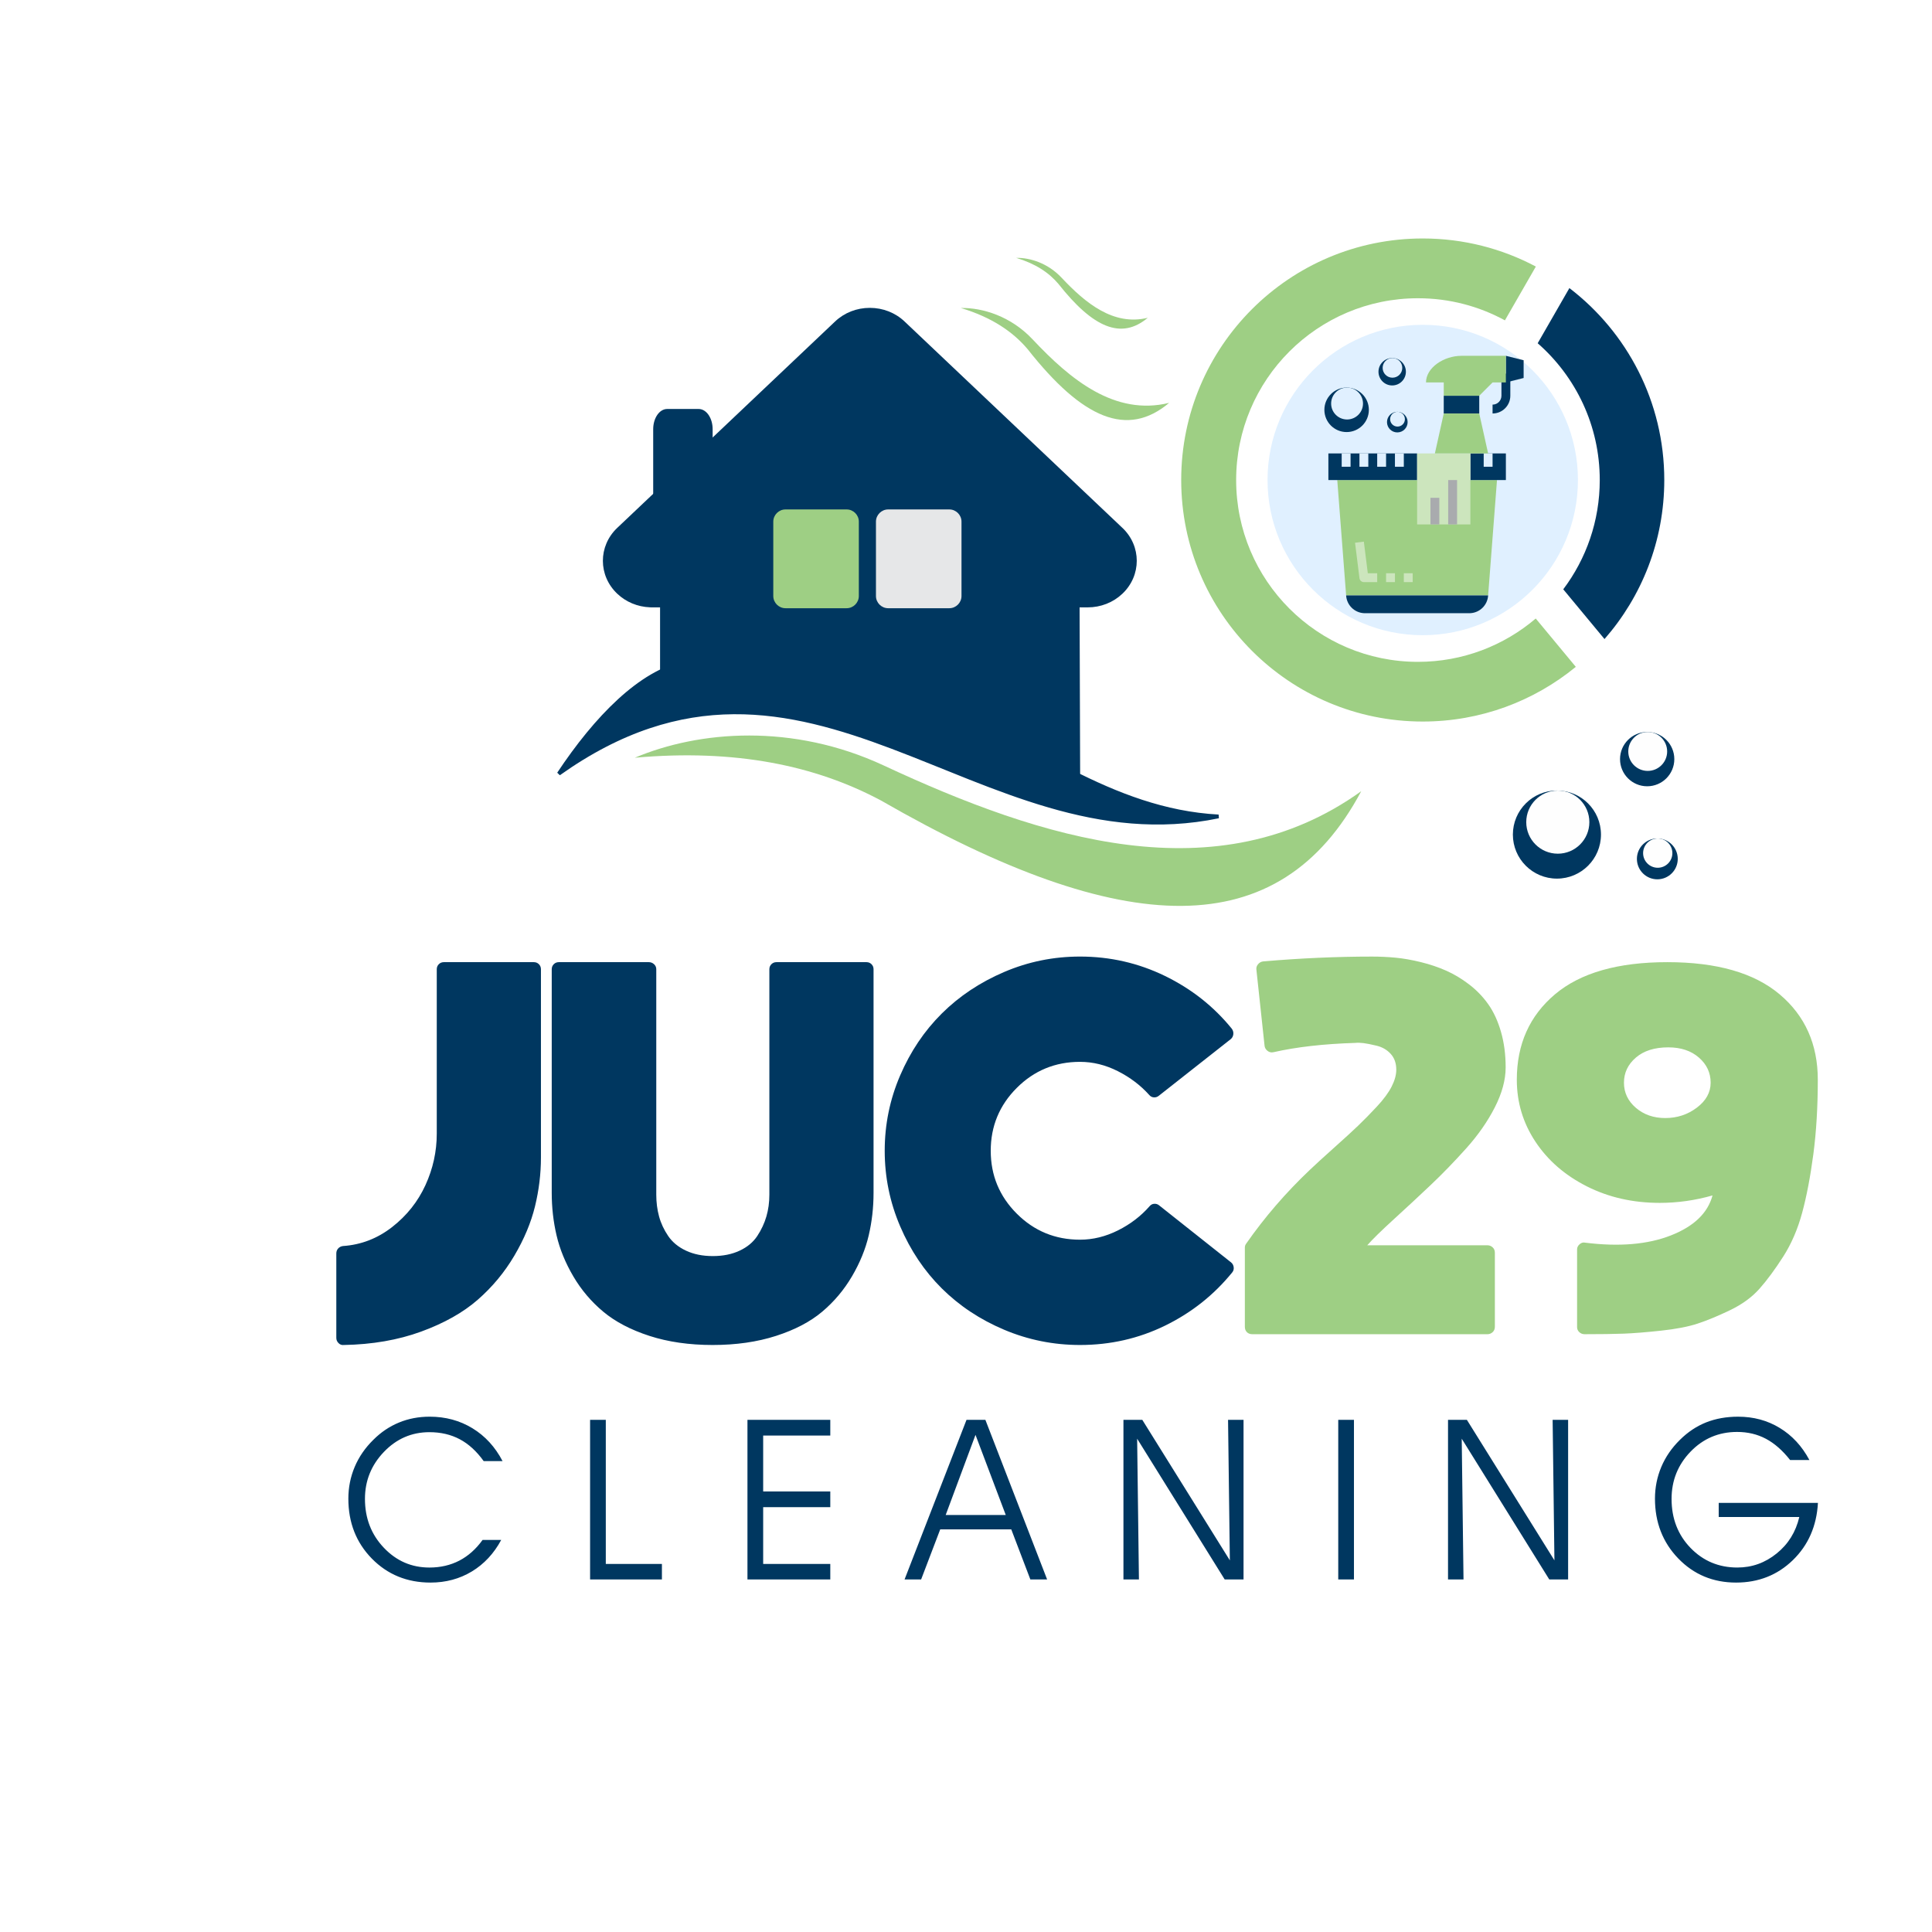
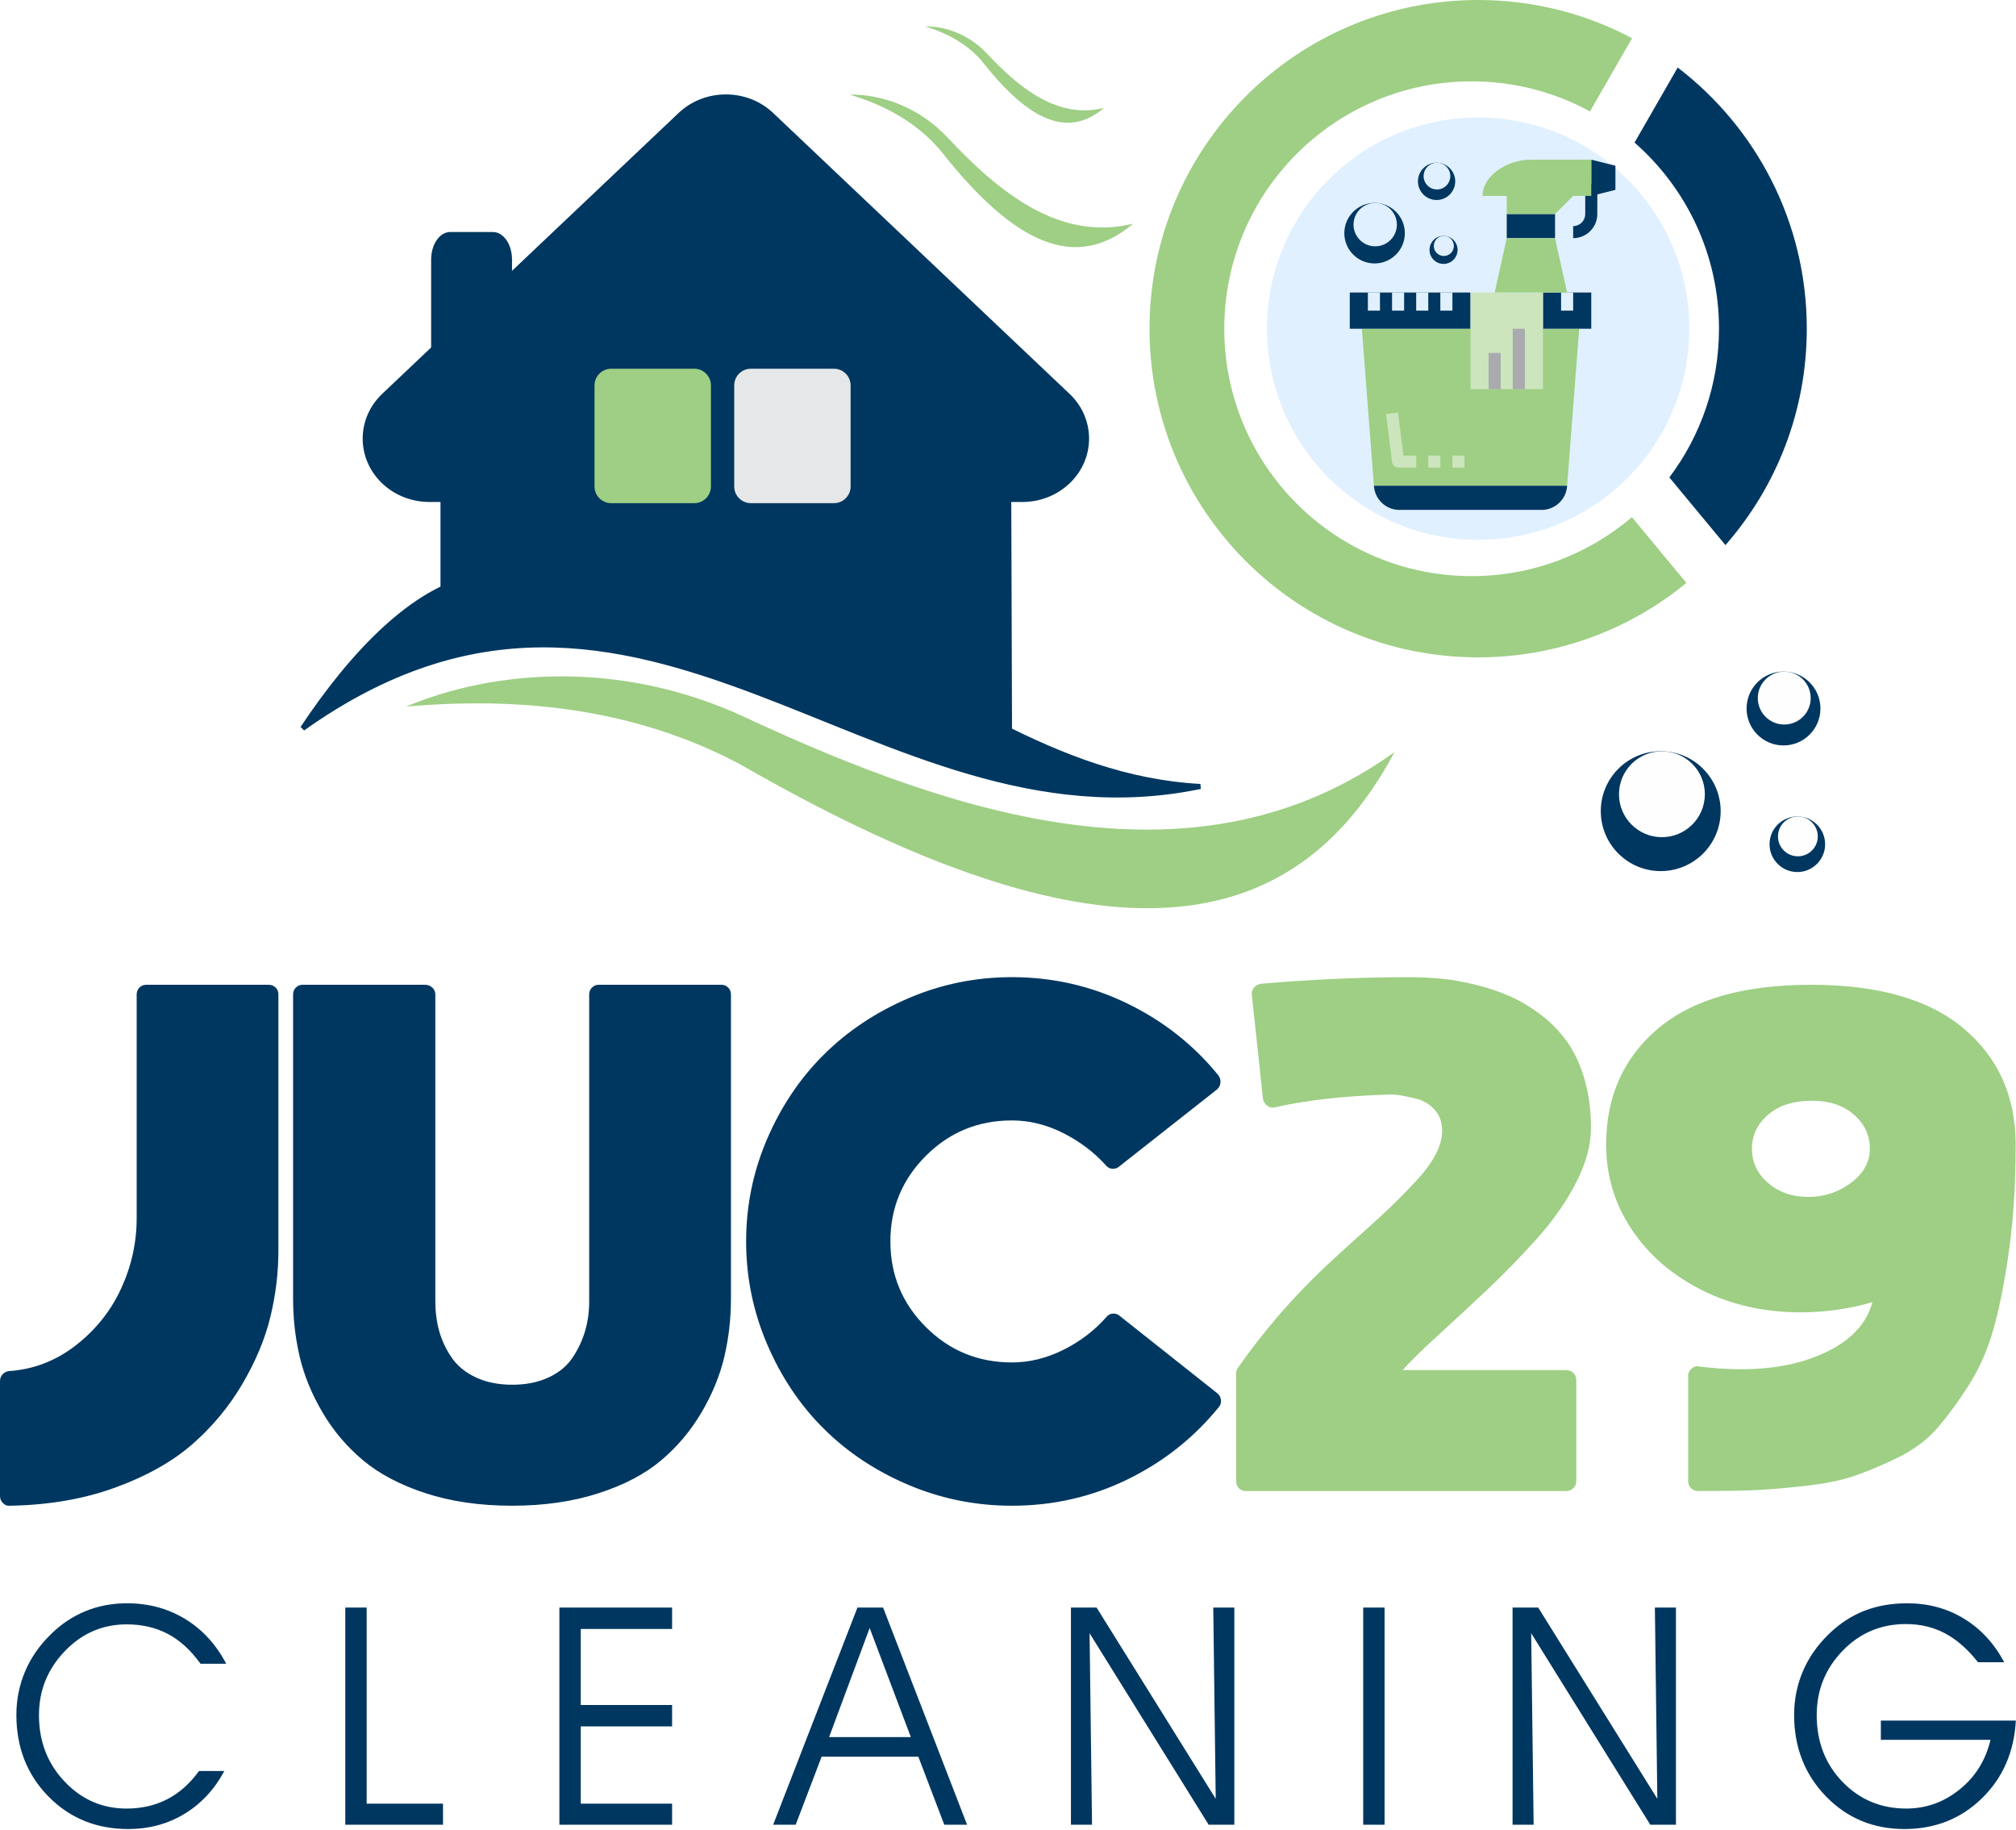
- <svg xmlns="http://www.w3.org/2000/svg" xml:space="preserve" width="3.6in" height="3.6in" version="1.1" style="shape-rendering:geometricPrecision; text-rendering:geometricPrecision; image-rendering:optimizeQuality; fill-rule:evenodd; clip-rule:evenodd" viewBox="0 0 3600 3600" id="svg102">
+ <svg xmlns="http://www.w3.org/2000/svg" xml:space="preserve" width="2761" height="2505" version="1.1" style="shape-rendering: geometricprecision; text-rendering: geometricprecision; fill-rule: evenodd; clip-rule: evenodd;">
+   <rect id="backgroundrect" width="100%" height="100%" x="0" y="0" fill="none" stroke="none" />
  <defs id="defs4">
    <style type="text/css" id="style2">
   
    .str0 {stroke:#003760;stroke-width:6.94;stroke-miterlimit:2.613}
    .fil3 {fill:#FEFEFE}
    .fil6 {fill:#E6E7E8}
    .fil2 {fill:#003760}
    .fil5 {fill:#9ECF84}
    .fil7 {fill:#E0F0FF}
    .fil10 {fill:#A9ABAE;fill-rule:nonzero}
    .fil4 {fill:#003760;fill-rule:nonzero}
    .fil0 {fill:#003760;fill-rule:nonzero}
    .fil8 {fill:#9ECF84;fill-rule:nonzero}
    .fil1 {fill:#9ECF84;fill-rule:nonzero}
    .fil9 {fill:#CCE5BD;fill-rule:nonzero}
    .fil11 {fill:#E0F0FF;fill-rule:nonzero}
   
  </style>
  </defs>
-   <g id="Layer_x0020_1">
-     <g id="_745196594176">
-       <path class="fil0" d="m 626.67,2493.03 v -157.37 c 0,-3.7 1.16,-6.82 3.47,-9.36 2.31,-2.54 5.31,-4.04 9.01,-4.5 33.74,-2.31 64.24,-14.1 91.51,-35.36 27.27,-21.26 47.95,-47.26 62.05,-77.99 14.09,-30.74 21.14,-62.74 21.14,-96.02 v -306.42 c 0,-3.7 1.27,-6.82 3.81,-9.36 2.54,-2.54 5.66,-3.81 9.36,-3.81 h 167.77 c 3.7,0 6.81,1.27 9.36,3.81 2.54,2.54 3.81,5.66 3.81,9.36 v 350.78 c 0,30.5 -3.7,60.89 -11.09,91.17 -7.39,30.27 -20.22,60.89 -38.48,91.85 -18.26,30.96 -41.02,58.35 -68.28,82.15 -27.27,23.8 -62.39,43.56 -105.37,59.28 -42.98,15.71 -91.05,24.03 -144.2,24.96 -3.7,0.46 -6.93,-0.69 -9.7,-3.47 -2.78,-2.77 -4.16,-6.01 -4.16,-9.7 z m 987.89,-700.19 c 3.7,0 6.81,1.27 9.36,3.81 2.54,2.54 3.81,5.66 3.81,9.36 v 416.65 c 0,27.27 -3,53.72 -9.01,79.37 -6.01,25.65 -16.41,51.07 -31.2,76.26 -14.79,25.19 -33.28,47.14 -55.46,65.86 -22.19,18.72 -50.84,33.74 -85.96,45.06 -35.13,11.32 -74.52,16.98 -118.2,16.98 -43.67,0 -82.96,-5.66 -117.85,-16.98 -34.89,-11.32 -63.55,-26.35 -85.96,-45.06 -22.42,-18.72 -41.02,-40.67 -55.81,-65.86 -14.79,-25.19 -25.19,-50.61 -31.2,-76.26 -6.01,-25.65 -9.01,-52.11 -9.01,-79.37 v -416.65 c 0,-3.7 1.27,-6.82 3.81,-9.36 2.54,-2.54 5.67,-3.81 9.36,-3.81 H 1209 c 3.7,0 6.93,1.27 9.71,3.81 2.77,2.54 4.16,5.66 4.16,9.36 v 420.11 c 0,14.33 1.73,27.85 5.2,40.56 3.46,12.71 9.13,24.84 16.98,36.39 7.86,11.56 18.95,20.69 33.28,27.39 14.33,6.7 30.96,10.05 49.91,10.05 18.95,0 35.59,-3.35 49.91,-10.05 14.33,-6.7 25.31,-15.83 32.93,-27.39 7.62,-11.55 13.28,-23.69 16.98,-36.39 3.7,-12.71 5.54,-26.23 5.54,-40.56 v -420.11 c 0,-3.7 1.27,-6.82 3.81,-9.36 2.54,-2.54 5.66,-3.81 9.36,-3.81 h 167.77 z m 545.59,453.39 133.8,106.07 c 2.77,2.31 4.39,5.31 4.85,9.01 0.46,3.7 -0.46,6.93 -2.78,9.7 -34.2,42.06 -75.91,75.1 -125.13,99.13 -49.22,24.04 -102.02,36.05 -158.41,36.05 -49.45,0 -96.59,-9.48 -141.42,-28.43 -44.83,-18.95 -83.54,-44.6 -116.12,-76.95 -32.58,-32.35 -58.46,-70.94 -77.64,-115.78 -19.18,-44.83 -28.77,-91.74 -28.77,-140.73 0,-48.99 9.59,-95.78 28.77,-140.39 19.18,-44.6 45.06,-83.07 77.64,-115.43 32.58,-32.35 71.29,-58.12 116.12,-77.3 44.83,-19.18 91.97,-28.77 141.42,-28.77 55.92,0 108.61,12.02 158.06,36.05 49.45,24.04 91.05,56.85 124.78,98.44 2.31,3.23 3.24,6.7 2.78,10.4 -0.46,3.7 -2.08,6.7 -4.85,9.01 l -133.8,105.37 c -2.77,2.31 -5.89,3.35 -9.36,3.12 -3.46,-0.23 -6.35,-1.73 -8.67,-4.5 -16.18,-18.02 -35.7,-32.81 -58.58,-44.37 -22.88,-11.55 -46.33,-17.33 -70.37,-17.33 -46.22,0 -85.5,16.18 -117.85,48.53 -32.35,32.35 -48.53,71.41 -48.53,117.16 0,45.75 16.17,84.81 48.53,117.16 32.35,32.35 71.63,48.53 117.85,48.53 24.03,0 47.6,-5.78 70.71,-17.33 23.11,-11.56 42.75,-26.57 58.93,-45.06 2.31,-2.78 5.2,-4.28 8.67,-4.51 3.47,-0.23 6.59,0.81 9.36,3.12 z" id="path7" />
-       <path class="fil1" d="m 2805.56,1989.04 c 0,23.11 -6.7,47.83 -20.1,74.18 -13.41,26.34 -31.2,51.88 -53.38,76.6 -22.19,24.73 -44.25,47.49 -66.2,68.29 -21.95,20.8 -44.72,41.94 -68.29,63.43 -23.57,21.49 -40.21,37.78 -49.91,48.87 h 223.92 c 3.7,0 6.93,1.27 9.7,3.81 2.78,2.54 4.16,5.89 4.16,10.05 v 137.96 c 0,4.16 -1.39,7.51 -4.16,10.06 -2.77,2.54 -6.01,3.81 -9.7,3.81 h -438.13 c -4.16,0 -7.51,-1.27 -10.06,-3.81 -2.54,-2.54 -3.81,-5.89 -3.81,-10.06 v -147.66 c 0,-2.77 0.93,-5.31 2.77,-7.63 34.2,-48.99 73.72,-94.74 118.55,-137.26 10.17,-9.7 24.96,-23.22 44.37,-40.56 19.41,-17.33 34.55,-31.2 45.41,-41.59 10.86,-10.4 22.53,-22.3 35.01,-35.7 12.48,-13.41 21.61,-25.77 27.38,-37.09 5.78,-11.32 8.67,-21.84 8.67,-31.54 0,-12.02 -3.46,-21.84 -10.4,-29.46 -6.93,-7.63 -15.72,-12.71 -26.35,-15.25 -10.63,-2.54 -18.83,-4.16 -24.61,-4.85 -5.78,-0.69 -10.74,-0.81 -14.9,-0.35 -59.16,1.85 -110,7.63 -152.52,17.33 -4.16,0.93 -7.86,0.11 -11.09,-2.43 -3.23,-2.54 -5.08,-5.66 -5.54,-9.36 l -15.25,-142.12 c -0.46,-3.7 0.57,-7.05 3.12,-10.05 2.54,-3 5.66,-4.74 9.36,-5.2 69.79,-6.01 137.5,-9.01 203.12,-9.01 14.79,0 29.46,0.69 44.02,2.08 14.56,1.39 30.27,4.16 47.14,8.32 16.87,4.16 32.58,9.48 47.14,15.94 14.56,6.47 28.77,15.02 42.63,25.65 13.87,10.63 25.76,23 35.7,37.09 9.94,14.09 17.8,31.2 23.57,51.3 5.78,20.11 8.67,42.17 8.67,66.21 z m 287.01,252.34 c -49.91,0 -95.2,-10.28 -135.88,-30.85 -40.67,-20.57 -72.56,-48.3 -95.67,-83.19 -23.11,-34.89 -34.66,-73.37 -34.66,-115.43 0,-66.09 23.69,-119.12 71.06,-159.1 47.37,-39.98 117.16,-59.97 209.36,-59.97 92.2,0 161.99,19.99 209.36,59.97 47.37,39.98 71.06,93.01 71.06,159.1 0,50.84 -2.78,97.17 -8.32,139 -5.55,41.82 -12.48,78.11 -20.8,108.84 -8.32,30.74 -20.11,58 -35.35,81.8 -15.25,23.8 -29.93,43.68 -44.02,59.62 -14.09,15.94 -32.47,29.35 -55.11,40.21 -22.65,10.86 -42.75,19.18 -60.31,24.96 -17.56,5.78 -40.33,10.17 -68.29,13.17 -27.96,3 -51.07,4.85 -69.32,5.55 -18.26,0.69 -42.64,1.04 -73.14,1.04 -3.7,0 -6.93,-1.27 -9.71,-3.81 -2.77,-2.54 -4.16,-5.66 -4.16,-9.36 v -144.89 c 0,-3.7 1.62,-6.93 4.85,-9.71 3.23,-2.77 6.7,-3.7 10.4,-2.77 63.31,7.86 116.46,3.35 159.45,-13.52 42.98,-16.87 68.86,-41.71 77.64,-74.52 -32.35,9.24 -65.17,13.87 -98.44,13.87 z m 15.94,-289.78 c -25.42,0 -45.52,6.35 -60.31,19.06 -14.79,12.71 -22.19,28.31 -22.19,46.8 0,18.49 7.39,34.09 22.19,46.8 14.79,12.71 33.04,19.06 54.76,19.06 22.19,0 41.83,-6.47 58.93,-19.41 17.1,-12.94 25.65,-28.43 25.65,-46.45 0,-18.49 -7.28,-34.09 -21.84,-46.8 -14.56,-12.71 -33.62,-19.06 -57.19,-19.06 z" id="path9" />
+   <g class="currentLayer" style="">
+     <g id="Layer_x0020_1" class="">
+       <g id="_745196594176">
+         <path class="fil0" d="m0,2048.68 v-157.37 c0,-3.7 1.16,-6.82 3.47,-9.36 c2.31,-2.54 5.31,-4.04 9.01,-4.5 c33.74,-2.31 64.24,-14.1 91.51,-35.36 c27.27,-21.26 47.95,-47.26 62.05,-77.99 c14.09,-30.74 21.14,-62.74 21.14,-96.02 v-306.42 c0,-3.7 1.27,-6.82 3.81,-9.36 c2.54,-2.54 5.66,-3.81 9.36,-3.81 h167.77 c3.7,0 6.81,1.27 9.36,3.81 c2.54,2.54 3.81,5.66 3.81,9.36 v350.78 c0,30.5 -3.7,60.89 -11.09,91.17 c-7.39,30.27 -20.22,60.89 -38.48,91.85 c-18.26,30.96 -41.02,58.35 -68.28,82.15 c-27.27,23.8 -62.39,43.56 -105.37,59.28 c-42.98,15.71 -91.05,24.03 -144.2,24.96 c-3.7,0.46 -6.93,-0.69 -9.7,-3.47 c-2.78,-2.77 -4.16,-6.01 -4.16,-9.7 zm987.89,-700.19 c3.7,0 6.81,1.27 9.36,3.81 c2.54,2.54 3.81,5.66 3.81,9.36 v416.65 c0,27.27 -3,53.72 -9.01,79.37 c-6.01,25.65 -16.41,51.07 -31.2,76.26 c-14.79,25.19 -33.28,47.14 -55.46,65.86 c-22.19,18.72 -50.84,33.74 -85.96,45.06 c-35.13,11.32 -74.52,16.98 -118.2,16.98 c-43.67,0 -82.96,-5.66 -117.85,-16.98 c-34.89,-11.32 -63.55,-26.35 -85.96,-45.06 c-22.42,-18.72 -41.02,-40.67 -55.81,-65.86 c-14.79,-25.19 -25.19,-50.61 -31.2,-76.26 c-6.01,-25.65 -9.01,-52.11 -9.01,-79.37 v-416.65 c0,-3.7 1.27,-6.82 3.81,-9.36 c2.54,-2.54 5.67,-3.81 9.36,-3.81 H582.33 c3.7,0 6.93,1.27 9.71,3.81 c2.77,2.54 4.16,5.66 4.16,9.36 v420.11 c0,14.33 1.73,27.85 5.2,40.56 c3.46,12.71 9.13,24.84 16.98,36.39 c7.86,11.56 18.95,20.69 33.28,27.39 c14.33,6.7 30.96,10.05 49.91,10.05 c18.95,0 35.59,-3.35 49.91,-10.05 c14.33,-6.7 25.31,-15.83 32.93,-27.39 c7.62,-11.55 13.28,-23.69 16.98,-36.39 c3.7,-12.71 5.54,-26.23 5.54,-40.56 v-420.11 c0,-3.7 1.27,-6.82 3.81,-9.36 c2.54,-2.54 5.66,-3.81 9.36,-3.81 h167.77 zm545.59,453.39 l133.8,106.07 c2.77,2.31 4.39,5.31 4.85,9.01 c0.46,3.7 -0.46,6.93 -2.78,9.7 c-34.2,42.06 -75.91,75.1 -125.13,99.13 c-49.22,24.04 -102.02,36.05 -158.41,36.05 c-49.45,0 -96.59,-9.48 -141.42,-28.43 c-44.83,-18.95 -83.54,-44.6 -116.12,-76.95 c-32.58,-32.35 -58.46,-70.94 -77.64,-115.78 c-19.18,-44.83 -28.77,-91.74 -28.77,-140.73 c0,-48.99 9.59,-95.78 28.77,-140.39 c19.18,-44.6 45.06,-83.07 77.64,-115.43 c32.58,-32.35 71.29,-58.12 116.12,-77.3 c44.83,-19.18 91.97,-28.77 141.42,-28.77 c55.92,0 108.61,12.02 158.06,36.05 c49.45,24.04 91.05,56.85 124.78,98.44 c2.31,3.23 3.24,6.7 2.78,10.4 c-0.46,3.7 -2.08,6.7 -4.85,9.01 l-133.8,105.37 c-2.77,2.31 -5.89,3.35 -9.36,3.12 c-3.46,-0.23 -6.35,-1.73 -8.67,-4.5 c-16.18,-18.02 -35.7,-32.81 -58.58,-44.37 c-22.88,-11.55 -46.33,-17.33 -70.37,-17.33 c-46.22,0 -85.5,16.18 -117.85,48.53 c-32.35,32.35 -48.53,71.41 -48.53,117.16 c0,45.75 16.17,84.81 48.53,117.16 c32.35,32.35 71.63,48.53 117.85,48.53 c24.03,0 47.6,-5.78 70.71,-17.33 c23.11,-11.56 42.75,-26.57 58.93,-45.06 c2.31,-2.78 5.2,-4.28 8.67,-4.51 c3.47,-0.23 6.59,0.81 9.36,3.12 z" id="path7" />
+         <path class="fil1" d="m2178.89,1544.69 c0,23.11 -6.7,47.83 -20.1,74.18 c-13.41,26.34 -31.2,51.88 -53.38,76.6 c-22.19,24.73 -44.25,47.49 -66.2,68.29 c-21.95,20.8 -44.72,41.94 -68.29,63.43 c-23.57,21.49 -40.21,37.78 -49.91,48.87 h223.92 c3.7,0 6.93,1.27 9.7,3.81 c2.78,2.54 4.16,5.89 4.16,10.05 v137.96 c0,4.16 -1.39,7.51 -4.16,10.06 c-2.77,2.54 -6.01,3.81 -9.7,3.81 h-438.13 c-4.16,0 -7.51,-1.27 -10.06,-3.81 c-2.54,-2.54 -3.81,-5.89 -3.81,-10.06 v-147.66 c0,-2.77 0.93,-5.31 2.77,-7.63 c34.2,-48.99 73.72,-94.74 118.55,-137.26 c10.17,-9.7 24.96,-23.22 44.37,-40.56 c19.41,-17.33 34.55,-31.2 45.41,-41.59 c10.86,-10.4 22.53,-22.3 35.01,-35.7 c12.48,-13.41 21.61,-25.77 27.38,-37.09 c5.78,-11.32 8.67,-21.84 8.67,-31.54 c0,-12.02 -3.46,-21.84 -10.4,-29.46 c-6.93,-7.63 -15.72,-12.71 -26.35,-15.25 c-10.63,-2.54 -18.83,-4.16 -24.61,-4.85 c-5.78,-0.69 -10.74,-0.81 -14.9,-0.35 c-59.16,1.85 -110,7.63 -152.52,17.33 c-4.16,0.93 -7.86,0.11 -11.09,-2.43 c-3.23,-2.54 -5.08,-5.66 -5.54,-9.36 l-15.25,-142.12 c-0.46,-3.7 0.57,-7.05 3.12,-10.05 c2.54,-3 5.66,-4.74 9.36,-5.2 c69.79,-6.01 137.5,-9.01 203.12,-9.01 c14.79,0 29.46,0.69 44.02,2.08 c14.56,1.39 30.27,4.16 47.14,8.32 c16.87,4.16 32.58,9.48 47.14,15.94 c14.56,6.47 28.77,15.02 42.63,25.65 c13.87,10.63 25.76,23 35.7,37.09 c9.94,14.09 17.8,31.2 23.57,51.3 c5.78,20.11 8.67,42.17 8.67,66.21 zm287.01,252.34 c-49.91,0 -95.2,-10.28 -135.88,-30.85 c-40.67,-20.57 -72.56,-48.3 -95.67,-83.19 c-23.11,-34.89 -34.66,-73.37 -34.66,-115.43 c0,-66.09 23.69,-119.12 71.06,-159.1 c47.37,-39.98 117.16,-59.97 209.36,-59.97 c92.2,0 161.99,19.99 209.36,59.97 c47.37,39.98 71.06,93.01 71.06,159.1 c0,50.84 -2.78,97.17 -8.32,139 c-5.55,41.82 -12.48,78.11 -20.8,108.84 c-8.32,30.74 -20.11,58 -35.35,81.8 c-15.25,23.8 -29.93,43.68 -44.02,59.62 c-14.09,15.94 -32.47,29.35 -55.11,40.21 c-22.65,10.86 -42.75,19.18 -60.31,24.96 c-17.56,5.78 -40.33,10.17 -68.29,13.17 c-27.96,3 -51.07,4.85 -69.32,5.55 c-18.26,0.69 -42.64,1.04 -73.14,1.04 c-3.7,0 -6.93,-1.27 -9.71,-3.81 c-2.77,-2.54 -4.16,-5.66 -4.16,-9.36 v-144.89 c0,-3.7 1.62,-6.93 4.85,-9.71 c3.23,-2.77 6.7,-3.7 10.4,-2.77 c63.31,7.86 116.46,3.35 159.45,-13.52 c42.98,-16.87 68.86,-41.71 77.64,-74.52 c-32.35,9.24 -65.17,13.87 -98.44,13.87 zm15.94,-289.78 c-25.42,0 -45.52,6.35 -60.31,19.06 c-14.79,12.71 -22.19,28.31 -22.19,46.8 c0,18.49 7.39,34.09 22.19,46.8 c14.79,12.71 33.04,19.06 54.76,19.06 c22.19,0 41.83,-6.47 58.93,-19.41 c17.1,-12.94 25.65,-28.43 25.65,-46.45 c0,-18.49 -7.28,-34.09 -21.84,-46.8 c-14.56,-12.71 -33.62,-19.06 -57.19,-19.06 z" id="path9" />
+       </g>
+       <path class="fil0" d="m274.65,2278.26 c-13.31,-18.54 -28.23,-32.14 -44.76,-40.85 c-16.45,-8.72 -35.28,-13.11 -56.4,-13.11 c-33.04,0 -61.35,12.27 -84.84,36.81 c-23.49,24.54 -35.28,53.68 -35.28,87.49 c0,35.97 11.71,66.3 35.07,90.91 c23.35,24.68 51.66,37.02 85.05,37.02 c20.57,0 39.18,-4.32 55.77,-12.9 c16.59,-8.64 31.02,-21.47 43.29,-38.55 h34.72 c-13.59,25.31 -31.86,44.9 -54.72,58.77 c-22.87,13.8 -48.52,20.7 -76.96,20.7 c-43.71,0 -80.17,-14.92 -109.38,-44.69 c-29.21,-29.84 -43.78,-67.06 -43.78,-111.68 c0,-20.85 3.98,-40.57 11.85,-59.26 c7.87,-18.61 19.45,-35.42 34.72,-50.41 c14.15,-14.15 30.05,-24.89 47.69,-32.14 c17.64,-7.32 36.74,-10.94 57.3,-10.94 c29.56,0 56.12,7.18 79.75,21.61 c23.63,14.43 42.32,34.86 56.05,61.21 h-35.14 zm332.07,220.44 h-133.85 v-297.4 h29.28 v268.54 h104.57 zm188.67,-163.97 h125.07 v29.28 h-125.07 v105.83 h125.07 v28.86 h-154.35 v-297.4 h154.35 v29.28 h-125.07 zm294.35,163.97 h-30.88 l115.44,-297.4 h35.14 l115.03,297.4 h-31.23 l-35.56,-93.28 h-132.39 l-35.56,93.28 zM1247.43,2378.65 L1191.03,2229.32 L1135.47,2378.65 zm417.54,84.49 l-3.35,-261.84 h28.86 v297.4 h-35.13 l-163.13,-262.26 l3.34,262.26 h-28.86 v-297.4 h35.13 l163.13,261.84 zm231.26,35.56 h-29.28 v-297.4 h29.28 zm373.55,-35.56 l-3.35,-261.84 h28.86 v297.4 h-35.13 l-163.13,-262.26 l3.34,262.26 h-28.86 v-297.4 h35.13 l163.13,261.84 zm306.14,-107.08 h184.88 c-2.44,43.29 -18.06,78.85 -46.78,106.73 c-28.72,27.81 -64,41.76 -105.76,41.76 c-42.87,0 -78.78,-14.99 -107.71,-44.89 c-28.93,-29.98 -43.43,-67.13 -43.43,-111.47 c0,-20.85 3.98,-40.57 11.85,-59.26 c7.87,-18.61 19.45,-35.42 34.72,-50.41 c14.71,-14.57 30.95,-25.37 48.8,-32.48 c17.85,-7.04 37.65,-10.6 59.46,-10.6 c28.86,0 54.73,6.97 77.66,20.98 c23.01,13.94 41.41,33.88 55.28,59.74 h-35.97 c-14.01,-17.85 -29.07,-31.02 -45.04,-39.53 c-16.03,-8.5 -33.88,-12.76 -53.68,-12.76 c-34.16,0 -63.09,12.2 -86.72,36.67 c-23.63,24.4 -35.42,53.82 -35.42,88.12 c0,36.46 11.78,66.93 35.35,91.32 c23.56,24.33 52.63,36.53 87.21,36.53 c27.26,0 51.66,-8.71 73.27,-26.21 c21.61,-17.43 35.63,-40.09 42.18,-67.9 h-150.16 v-26.35 z" id="path12" />
+       <path class="fil2" d="m2274.43,1028.67 c45.33,0 82.08,36.75 82.08,82.08 c0,45.33 -36.75,82.08 -82.08,82.08 c-45.33,0 -82.08,-36.75 -82.08,-82.08 c0,-45.33 36.75,-82.08 82.08,-82.08 z" id="path14" />
+       <path id="circle16" style="fill:#003760" d="m2493.18,970.18 a50.58,50.58 0 0 1 -50.58,50.58 a50.58,50.58 0 0 1 -50.58,-50.58 a50.58,50.58 0 0 1 50.58,-50.58 a50.58,50.58 0 0 1 50.58,50.58 z" class="fil2" />
+       <path class="fil2" d="m2461.52,1118 c21.02,0 38.06,17.04 38.06,38.06 c0,21.02 -17.04,38.06 -38.06,38.06 c-21.02,0 -38.06,-17.04 -38.06,-38.06 c0,-21.02 17.04,-38.06 38.06,-38.06 z" id="path18" />
+       <path class="fil3" d="m2276.07,1028.78 c32.48,0 58.8,26.33 58.8,58.8 c0,32.48 -26.33,58.8 -58.8,58.8 c-32.48,0 -58.8,-26.33 -58.8,-58.8 c0,-32.47 26.33,-58.8 58.8,-58.8 z" id="path20" />
+       <path id="circle22" style="fill:#fefefe" d="m2479.84,955.9 a36.23,36.23 0 0 1 -36.23,36.23 a36.23,36.23 0 0 1 -36.23,-36.23 a36.23,36.23 0 0 1 36.23,-36.23 a36.23,36.23 0 0 1 36.23,36.23 z" class="fil3" />
+       <path class="fil3" d="m2462.28,1118.05 c15.06,0 27.27,12.21 27.27,27.27 c0,15.06 -12.21,27.26 -27.27,27.26 c-15.06,0 -27.26,-12.2 -27.26,-27.26 c0,-15.06 12.2,-27.27 27.26,-27.27 z" id="path24" />
+       <path id="home_x0020__x0028_1_x0029_.svg" class="fil4" d="m1464.79,539.3 c-0.02,-0.02 -0.05,-0.04 -0.07,-0.06 L1058.88,154.73 c-17.3,-16.4 -40.3,-25.43 -64.76,-25.43 c-24.46,0 -47.46,9.03 -64.77,25.42 l-405.63,384.32 c-0.14,0.13 -0.28,0.26 -0.41,0.39 c-35.52,33.85 -35.46,88.78 0.18,122.54 c16.28,15.44 37.78,24.38 60.78,25.31 c0.93,0.09 1.87,0.13 2.82,0.13 h16.18 v195.75 c120.22,-35.97 222.48,5.84 314.93,5.84 c88,0 254.85,100.43 273.89,100.43 l194.08,57.56 l-1.18,-359.59 h15 c24.46,0 47.46,-9.03 64.77,-25.43 c35.68,-33.82 35.69,-88.84 0.05,-122.69 z" />
+       <path class="fil2 str0" d="m1369.25,993.26 l-720.16,-202.15 c-81.95,16.48 -165.18,101.78 -234.56,206.27 c466.26,-331.48 781.5,172.48 1229.34,79.56 c-100.87,-5.43 -189.48,-40.5 -274.63,-83.69 z" id="path27" />
+       <path id="rect29" style="fill:#003760" d="m616.55,317.72 h58.6 c14.454,0 26.09,16.837 26.09,37.75 V543.99 c0,20.913 -11.636,37.75 -26.09,37.75 h-58.6 c-14.454,0 -26.09,-16.837 -26.09,-37.75 V355.47 c0,-20.913 11.636,-37.75 26.09,-37.75 z" class="fil2" />
+       <path class="fil5" d="m1014.71,1047.14 c-121.8,-64.96 -270.7,-96.33 -458.51,-79.56 c119.96,-50.63 294.19,-64.59 463.87,14.46 c295.97,137.89 621.15,240.55 889.7,47.92 c-152.31,285.81 -441.01,278.28 -895.06,17.19 z" id="path31" />
+       <path class="fil5" d="m1288.36,206.5 c-27.97,-33.24 -67.8,-59.85 -124.62,-76.94 c40.98,-0.74 93.5,15.59 133.81,58.56 c70.31,74.95 153.28,143.03 254.29,118.21 c-77.97,65.65 -161.43,29.63 -263.48,-99.82 z" id="path33" />
+       <path class="fil5" d="m1345.64,84.76 c-17.66,-20.99 -42.81,-37.8 -78.69,-48.59 c25.87,-0.47 59.04,9.84 84.5,36.98 c44.4,47.33 96.79,90.32 160.57,74.65 c-49.24,41.46 -101.94,18.72 -166.38,-63.03 z" id="path35" />
+       <path class="fil6" d="m1142.18,504.91 h-113.86 c-12.53,0 -22.78,10.25 -22.78,22.78 v138.51 c0,12.53 10.25,22.78 22.78,22.78 h113.86 c12.53,0 22.77,-10.25 22.77,-22.78 V527.68 c0,-12.53 -10.24,-22.77 -22.77,-22.77 z" id="path37" />
+       <path class="fil5" d="m950.87,504.91 h-113.86 c-12.53,0 -22.78,10.25 -22.78,22.78 v138.51 c0,12.53 10.25,22.78 22.78,22.78 h113.86 c12.53,0 22.77,-10.25 22.77,-22.78 V527.68 c0,-12.53 -10.24,-22.77 -22.77,-22.77 z" id="path39" />
+       <g id="_709385912432">
+         <path class="fil2" d="m2297.67,92.46 c107.47,82.24 176.8,211.82 176.8,357.6 c0,113.52 -42.04,217.2 -111.39,296.38 l-76.85,-92.69 c42.69,-56.68 68.01,-127.19 68.01,-203.61 c0,-101.64 -44.78,-192.81 -115.66,-254.91 l59.09,-102.78 z" id="path41" />
+         <path class="fil5" d="m2024.4,-0 c76.16,0 147.89,18.94 210.76,52.33 l-57.64,100.26 c-48.14,-26.27 -103.35,-41.2 -162.05,-41.2 c-187.09,0 -338.76,151.67 -338.76,338.76 c0,187.09 151.67,338.76 338.76,338.76 c83.74,0 160.36,-30.4 219.49,-80.74 l74.67,90.04 c-77.65,63.69 -176.97,101.93 -285.23,101.93 c-248.57,0 -450.07,-201.5 -450.07,-450.07 c0,-248.57 201.5,-450.07 450.07,-450.07 z" id="path43" />
+       </g>
+       <path id="circle46" style="fill:#e0f0ff" d="m2313.59,450.07 a289.19,289.19 0 0 1 -289.19,289.19 a289.19,289.19 0 0 1 -289.19,-289.19 a289.19,289.19 0 0 1 289.19,-289.19 a289.19,289.19 0 0 1 289.19,289.19 z" class="fil7" />
+       <path class="fil4" d="m2154.51,326.14 v-16.54 c9.13,0 16.54,-7.41 16.54,-16.54 v-41.34 h16.54 v41.34 c0,18.26 -14.81,33.07 -33.07,33.07 v0 z" id="path48" />
+       <path id="polygon50" style="fill:#9ecf84;fill-rule:nonzero" d="m1865.11,450.16 l16.54,214.98 h264.59 l16.53,-214.98 z" class="fil8" />
+       <path id="polygon52" style="fill:#003760;fill-rule:nonzero" d="M2013.94,450.16 H1848.58 V400.55 h165.36 z" class="fil4" />
+       <path id="polygon54" style="fill:#003760;fill-rule:nonzero" d="m2179.31,450.16 h-66.15 V400.55 h66.15 z" class="fil4" />
+       <path id="polygon56" style="fill:#cce5bd;fill-rule:nonzero" d="m2113.16,532.85 h-99.22 V400.55 h99.22 z" class="fil9" />
+       <path id="polygon58" style="fill:#a9abae;fill-rule:nonzero" d="m2088.36,532.85 h-16.54 v-82.69 h16.54 z" class="fil10" />
+       <path id="polygon60" style="fill:#a9abae;fill-rule:nonzero" d="m2055.29,532.85 h-16.54 v-49.61 h16.54 z" class="fil10" />
+       <g id="_709385902448">
+         <path id="polygon62" style="fill:#e0f0ff;fill-rule:nonzero" d="M2137.97,425.36 V400.55 h16.54 v24.81 z" class="fil11" />
+         <path id="polygon64" style="fill:#e0f0ff;fill-rule:nonzero" d="M1972.6,425.36 V400.55 h16.54 v24.81 z" class="fil11" />
+         <path id="polygon66" style="fill:#e0f0ff;fill-rule:nonzero" d="M1939.53,425.36 V400.55 h16.54 v24.81 z" class="fil11" />
+         <path id="polygon68" style="fill:#e0f0ff;fill-rule:nonzero" d="M1906.46,425.36 V400.55 h16.53 v24.81 z" class="fil11" />
+         <path id="polygon70" style="fill:#e0f0ff;fill-rule:nonzero" d="M1873.38,425.36 V400.55 h16.54 v24.81 z" class="fil11" />
+       </g>
+       <path id="polygon73" style="fill:#003760;fill-rule:nonzero" d="m2063.55,293.06 h66.15 v33.08 h-66.15 z" class="fil4" />
+       <path id="polygon75" style="fill:#003760;fill-rule:nonzero" d="M2212.39,226.92 L2179.31,218.65 v49.61 l33.08,-8.27 z" class="fil4" />
+       <path class="fil8" d="m2096.63,218.65 h82.68 v49.61 h-24.8 l-24.81,24.8 h-66.15 v-24.8 h-33.07 c0,-27.4 33.07,-49.61 66.15,-49.61 z" id="path77" />
+       <path id="polygon79" style="fill:#9ecf84;fill-rule:nonzero" d="m2129.7,326.14 h-66.15 l-16.53,74.41 h99.22 z" class="fil8" />
+       <path class="fil4" d="m2146.24,665.14 h-264.59 c1.01,17.83 15.25,32.06 33.07,33.07 h198.44 c17.83,-1.01 32.06,-15.25 33.07,-33.07 v0 z" id="path81" />
+       <path class="fil9" d="m1939.53,640.34 h-24.81 c-4.17,0 -7.69,-3.11 -8.2,-7.24 l-8.27,-66.15 l16.41,-2.05 l7.37,58.91 h17.5 v16.54 z" id="path83" />
+       <path id="polygon85" style="fill:#cce5bd;fill-rule:nonzero" d="m1972.6,640.34 h-16.53 v-16.54 h16.53 z" class="fil9" />
+       <path id="polygon87" style="fill:#cce5bd;fill-rule:nonzero" d="m2005.68,640.34 h-16.54 v-16.54 h16.54 z" class="fil9" />
+       <path id="circle89" style="fill:#003760" d="m1924,319.3 a41.44,41.44 0 0 1 -41.44,41.44 a41.44,41.44 0 0 1 -41.44,-41.44 a41.44,41.44 0 0 1 41.44,-41.44 a41.44,41.44 0 0 1 41.44,41.44 z" class="fil2" />
+       <path id="circle91" style="fill:#003760" d="m1993,248.34 a25.53,25.53 0 0 1 -25.53,25.53 a25.53,25.53 0 0 1 -25.53,-25.53 a25.53,25.53 0 0 1 25.53,-25.53 a25.53,25.53 0 0 1 25.53,25.53 z" class="fil2" />
+       <path id="circle93" style="fill:#003760" d="m1996.22,342.18 a19.21,19.21 0 0 1 -19.21,19.21 a19.21,19.21 0 0 1 -19.21,-19.21 a19.21,19.21 0 0 1 19.21,-19.21 a19.21,19.21 0 0 1 19.21,19.21 z" class="fil2" />
+       <path id="circle95" style="fill:#e0f0ff" d="m1913.08,307.61 a29.69,29.69 0 0 1 -29.69,29.69 a29.69,29.69 0 0 1 -29.69,-29.69 a29.69,29.69 0 0 1 29.69,-29.69 a29.69,29.69 0 0 1 29.69,29.69 z" class="fil7" />
+       <path id="circle97" style="fill:#e0f0ff" d="m1986.27,241.13 a18.29,18.29 0 0 1 -18.29,18.29 a18.29,18.29 0 0 1 -18.29,-18.29 a18.29,18.29 0 0 1 18.29,-18.29 a18.29,18.29 0 0 1 18.29,18.29 z" class="fil7" />
+       <path id="circle99" style="fill:#e0f0ff" d="m1991.16,336.76 a13.76,13.76 0 0 1 -13.76,13.76 a13.76,13.76 0 0 1 -13.76,-13.76 a13.76,13.76 0 0 1 13.76,-13.76 a13.76,13.76 0 0 1 13.76,13.76 z" class="fil7" />
    </g>
-     <path class="fil0" d="m 901.32,2722.61 c -13.31,-18.54 -28.23,-32.14 -44.76,-40.85 -16.45,-8.72 -35.28,-13.11 -56.4,-13.11 -33.04,0 -61.35,12.27 -84.84,36.81 -23.49,24.54 -35.28,53.68 -35.28,87.49 0,35.97 11.71,66.3 35.07,90.91 23.35,24.68 51.66,37.02 85.05,37.02 20.57,0 39.18,-4.32 55.77,-12.9 16.59,-8.64 31.02,-21.47 43.29,-38.55 h 34.72 c -13.59,25.31 -31.86,44.9 -54.72,58.77 -22.87,13.8 -48.52,20.7 -76.96,20.7 -43.71,0 -80.17,-14.92 -109.38,-44.69 -29.21,-29.84 -43.78,-67.06 -43.78,-111.68 0,-20.85 3.98,-40.57 11.85,-59.26 7.87,-18.61 19.45,-35.42 34.72,-50.41 14.15,-14.15 30.05,-24.89 47.69,-32.14 17.64,-7.32 36.74,-10.94 57.3,-10.94 29.56,0 56.12,7.18 79.75,21.61 23.63,14.43 42.32,34.86 56.05,61.21 h -35.14 z m 332.07,220.44 h -133.85 v -297.4 h 29.28 v 268.54 h 104.57 z m 188.67,-163.97 h 125.07 v 29.28 h -125.07 v 105.83 h 125.07 v 28.86 h -154.35 v -297.4 h 154.35 v 29.28 h -125.07 z m 294.35,163.97 h -30.88 l 115.44,-297.4 h 35.14 l 115.03,297.4 h -31.23 l -35.56,-93.28 h -132.39 l -35.56,93.28 z M 1874.1,2823 1817.7,2673.67 1762.14,2823 Z m 417.54,84.49 -3.35,-261.84 h 28.86 v 297.4 h -35.13 l -163.13,-262.26 3.34,262.26 h -28.86 v -297.4 h 35.13 l 163.13,261.84 z m 231.26,35.56 h -29.28 v -297.4 h 29.28 z m 373.55,-35.56 -3.35,-261.84 h 28.86 v 297.4 h -35.13 l -163.13,-262.26 3.34,262.26 h -28.86 v -297.4 h 35.13 l 163.13,261.84 z m 306.14,-107.08 h 184.88 c -2.44,43.29 -18.06,78.85 -46.78,106.73 -28.72,27.81 -64,41.76 -105.76,41.76 -42.87,0 -78.78,-14.99 -107.71,-44.89 -28.93,-29.98 -43.43,-67.13 -43.43,-111.47 0,-20.85 3.98,-40.57 11.85,-59.26 7.87,-18.61 19.45,-35.42 34.72,-50.41 14.71,-14.57 30.95,-25.37 48.8,-32.48 17.85,-7.04 37.65,-10.6 59.46,-10.6 28.86,0 54.73,6.97 77.66,20.98 23.01,13.94 41.41,33.88 55.28,59.74 h -35.97 c -14.01,-17.85 -29.07,-31.02 -45.04,-39.53 -16.03,-8.5 -33.88,-12.76 -53.68,-12.76 -34.16,0 -63.09,12.2 -86.72,36.67 -23.63,24.4 -35.42,53.82 -35.42,88.12 0,36.46 11.78,66.93 35.35,91.32 23.56,24.33 52.63,36.53 87.21,36.53 27.26,0 51.66,-8.71 73.27,-26.21 21.61,-17.43 35.63,-40.09 42.18,-67.9 h -150.16 v -26.35 z" id="path12" />
-     <path class="fil2" d="m 2901.1,1473.02 c 45.33,0 82.08,36.75 82.08,82.08 0,45.33 -36.75,82.08 -82.08,82.08 -45.33,0 -82.08,-36.75 -82.08,-82.08 0,-45.33 36.75,-82.08 82.08,-82.08 z" id="path14" />
-     <path id="circle16" style="fill:#003760" d="m 3119.85,1414.53 a 50.58,50.58 0 0 1 -50.58,50.58 50.58,50.58 0 0 1 -50.58,-50.58 50.58,50.58 0 0 1 50.58,-50.58 50.58,50.58 0 0 1 50.58,50.58 z" class="fil2" />
-     <path class="fil2" d="m 3088.19,1562.35 c 21.02,0 38.06,17.04 38.06,38.06 0,21.02 -17.04,38.06 -38.06,38.06 -21.02,0 -38.06,-17.04 -38.06,-38.06 0,-21.02 17.04,-38.06 38.06,-38.06 z" id="path18" />
-     <path class="fil3" d="m 2902.74,1473.13 c 32.48,0 58.8,26.33 58.8,58.8 0,32.48 -26.33,58.8 -58.8,58.8 -32.48,0 -58.8,-26.33 -58.8,-58.8 0,-32.47 26.33,-58.8 58.8,-58.8 z" id="path20" />
-     <path id="circle22" style="fill:#fefefe" d="m 3106.51,1400.25 a 36.23,36.23 0 0 1 -36.23,36.23 36.23,36.23 0 0 1 -36.23,-36.23 36.23,36.23 0 0 1 36.23,-36.23 36.23,36.23 0 0 1 36.23,36.23 z" class="fil3" />
-     <path class="fil3" d="m 3088.95,1562.4 c 15.06,0 27.27,12.21 27.27,27.27 0,15.06 -12.21,27.26 -27.27,27.26 -15.06,0 -27.26,-12.2 -27.26,-27.26 0,-15.06 12.2,-27.27 27.26,-27.27 z" id="path24" />
-     <path id="home_x0020__x0028_1_x0029_.svg" class="fil4" d="m 2091.46,983.65 c -0.02,-0.02 -0.05,-0.04 -0.07,-0.06 L 1685.55,599.08 c -17.3,-16.4 -40.3,-25.43 -64.76,-25.43 -24.46,0 -47.46,9.03 -64.77,25.42 l -405.63,384.32 c -0.14,0.13 -0.28,0.26 -0.41,0.39 -35.52,33.85 -35.46,88.78 0.18,122.54 16.28,15.44 37.78,24.38 60.78,25.31 0.93,0.09 1.87,0.13 2.82,0.13 h 16.18 v 195.75 c 120.22,-35.97 222.48,5.84 314.93,5.84 88,0 254.85,100.43 273.89,100.43 l 194.08,57.56 -1.18,-359.59 h 15 c 24.46,0 47.46,-9.03 64.77,-25.43 35.68,-33.82 35.69,-88.84 0.05,-122.69 z" />
-     <path class="fil2 str0" d="m 1995.92,1437.61 -720.16,-202.15 c -81.95,16.48 -165.18,101.78 -234.56,206.27 466.26,-331.48 781.5,172.48 1229.34,79.56 -100.87,-5.43 -189.48,-40.5 -274.63,-83.69 z" id="path27" />
-     <path id="rect29" style="fill:#003760" d="m 1243.22,762.07 h 58.6 c 14.454,0 26.09,16.837 26.09,37.75 V 988.34 c 0,20.913 -11.636,37.75 -26.09,37.75 h -58.6 c -14.454,0 -26.09,-16.837 -26.09,-37.75 V 799.82 c 0,-20.913 11.636,-37.75 26.09,-37.75 z" class="fil2" />
-     <path class="fil5" d="m 1641.38,1491.49 c -121.8,-64.96 -270.7,-96.33 -458.51,-79.56 119.96,-50.63 294.19,-64.59 463.87,14.46 295.97,137.89 621.15,240.55 889.7,47.92 -152.31,285.81 -441.01,278.28 -895.06,17.19 z" id="path31" />
-     <path class="fil5" d="m 1915.03,650.85 c -27.97,-33.24 -67.8,-59.85 -124.62,-76.94 40.98,-0.74 93.5,15.59 133.81,58.56 70.31,74.95 153.28,143.03 254.29,118.21 -77.97,65.65 -161.43,29.63 -263.48,-99.82 z" id="path33" />
-     <path class="fil5" d="m 1972.31,529.11 c -17.66,-20.99 -42.81,-37.8 -78.69,-48.59 25.87,-0.47 59.04,9.84 84.5,36.98 44.4,47.33 96.79,90.32 160.57,74.65 -49.24,41.46 -101.94,18.72 -166.38,-63.03 z" id="path35" />
-     <path class="fil6" d="m 1768.85,949.26 h -113.86 c -12.53,0 -22.78,10.25 -22.78,22.78 v 138.51 c 0,12.53 10.25,22.78 22.78,22.78 h 113.86 c 12.53,0 22.77,-10.25 22.77,-22.78 V 972.03 c 0,-12.53 -10.24,-22.77 -22.77,-22.77 z" id="path37" />
-     <path class="fil5" d="m 1577.54,949.26 h -113.86 c -12.53,0 -22.78,10.25 -22.78,22.78 v 138.51 c 0,12.53 10.25,22.78 22.78,22.78 h 113.86 c 12.53,0 22.77,-10.25 22.77,-22.78 V 972.03 c 0,-12.53 -10.24,-22.77 -22.77,-22.77 z" id="path39" />
-     <g id="_709385912432">
-       <path class="fil2" d="m 2924.34,536.81 c 107.47,82.24 176.8,211.82 176.8,357.6 0,113.52 -42.04,217.2 -111.39,296.38 l -76.85,-92.69 c 42.69,-56.68 68.01,-127.19 68.01,-203.61 0,-101.64 -44.78,-192.81 -115.66,-254.91 l 59.09,-102.78 z" id="path41" />
-       <path class="fil5" d="m 2651.07,444.35 c 76.16,0 147.89,18.94 210.76,52.33 l -57.64,100.26 c -48.14,-26.27 -103.35,-41.2 -162.05,-41.2 -187.09,0 -338.76,151.67 -338.76,338.76 0,187.09 151.67,338.76 338.76,338.76 83.74,0 160.36,-30.4 219.49,-80.74 l 74.67,90.04 c -77.65,63.69 -176.97,101.93 -285.23,101.93 -248.57,0 -450.07,-201.5 -450.07,-450.07 0,-248.57 201.5,-450.07 450.07,-450.07 z" id="path43" />
-     </g>
-     <path id="circle46" style="fill:#e0f0ff" d="m 2940.26,894.42 a 289.19,289.19 0 0 1 -289.19,289.19 289.19,289.19 0 0 1 -289.19,-289.19 289.19,289.19 0 0 1 289.19,-289.19 289.19,289.19 0 0 1 289.19,289.19 z" class="fil7" />
-     <path class="fil4" d="m 2781.18,770.49 v -16.54 c 9.13,0 16.54,-7.41 16.54,-16.54 v -41.34 h 16.54 v 41.34 c 0,18.26 -14.81,33.07 -33.07,33.07 v 0 z" id="path48" />
-     <path id="polygon50" style="fill:#9ecf84;fill-rule:nonzero" d="m 2491.78,894.51 16.54,214.98 h 264.59 l 16.53,-214.98 z" class="fil8" />
-     <path id="polygon52" style="fill:#003760;fill-rule:nonzero" d="M 2640.61,894.51 H 2475.25 V 844.9 h 165.36 z" class="fil4" />
-     <path id="polygon54" style="fill:#003760;fill-rule:nonzero" d="m 2805.98,894.51 h -66.15 V 844.9 h 66.15 z" class="fil4" />
-     <path id="polygon56" style="fill:#cce5bd;fill-rule:nonzero" d="m 2739.83,977.2 h -99.22 V 844.9 h 99.22 z" class="fil9" />
-     <path id="polygon58" style="fill:#a9abae;fill-rule:nonzero" d="m 2715.03,977.2 h -16.54 v -82.69 h 16.54 z" class="fil10" />
-     <path id="polygon60" style="fill:#a9abae;fill-rule:nonzero" d="m 2681.96,977.2 h -16.54 v -49.61 h 16.54 z" class="fil10" />
-     <g id="_709385902448">
-       <path id="polygon62" style="fill:#e0f0ff;fill-rule:nonzero" d="M 2764.64,869.71 V 844.9 h 16.54 v 24.81 z" class="fil11" />
-       <path id="polygon64" style="fill:#e0f0ff;fill-rule:nonzero" d="M 2599.27,869.71 V 844.9 h 16.54 v 24.81 z" class="fil11" />
-       <path id="polygon66" style="fill:#e0f0ff;fill-rule:nonzero" d="M 2566.2,869.71 V 844.9 h 16.54 v 24.81 z" class="fil11" />
-       <path id="polygon68" style="fill:#e0f0ff;fill-rule:nonzero" d="M 2533.13,869.71 V 844.9 h 16.53 v 24.81 z" class="fil11" />
-       <path id="polygon70" style="fill:#e0f0ff;fill-rule:nonzero" d="M 2500.05,869.71 V 844.9 h 16.54 v 24.81 z" class="fil11" />
-     </g>
-     <path id="polygon73" style="fill:#003760;fill-rule:nonzero" d="m 2690.22,737.41 h 66.15 v 33.08 h -66.15 z" class="fil4" />
-     <path id="polygon75" style="fill:#003760;fill-rule:nonzero" d="M 2839.06,671.27 2805.98,663 v 49.61 l 33.08,-8.27 z" class="fil4" />
-     <path class="fil8" d="m 2723.3,663 h 82.68 v 49.61 h -24.8 l -24.81,24.8 h -66.15 v -24.8 h -33.07 c 0,-27.4 33.07,-49.61 66.15,-49.61 z" id="path77" />
-     <path id="polygon79" style="fill:#9ecf84;fill-rule:nonzero" d="m 2756.37,770.49 h -66.15 l -16.53,74.41 h 99.22 z" class="fil8" />
-     <path class="fil4" d="m 2772.91,1109.49 h -264.59 c 1.01,17.83 15.25,32.06 33.07,33.07 h 198.44 c 17.83,-1.01 32.06,-15.25 33.07,-33.07 v 0 z" id="path81" />
-     <path class="fil9" d="m 2566.2,1084.69 h -24.81 c -4.17,0 -7.69,-3.11 -8.2,-7.24 l -8.27,-66.15 16.41,-2.05 7.37,58.91 h 17.5 v 16.54 z" id="path83" />
-     <path id="polygon85" style="fill:#cce5bd;fill-rule:nonzero" d="m 2599.27,1084.69 h -16.53 v -16.54 h 16.53 z" class="fil9" />
-     <path id="polygon87" style="fill:#cce5bd;fill-rule:nonzero" d="m 2632.35,1084.69 h -16.54 v -16.54 h 16.54 z" class="fil9" />
-     <path id="circle89" style="fill:#003760" d="m 2550.67,763.65 a 41.44,41.44 0 0 1 -41.44,41.44 41.44,41.44 0 0 1 -41.44,-41.44 41.44,41.44 0 0 1 41.44,-41.44 41.44,41.44 0 0 1 41.44,41.44 z" class="fil2" />
-     <path id="circle91" style="fill:#003760" d="m 2619.67,692.69 a 25.53,25.53 0 0 1 -25.53,25.53 25.53,25.53 0 0 1 -25.53,-25.53 25.53,25.53 0 0 1 25.53,-25.53 25.53,25.53 0 0 1 25.53,25.53 z" class="fil2" />
-     <path id="circle93" style="fill:#003760" d="m 2622.89,786.53 a 19.21,19.21 0 0 1 -19.21,19.21 19.21,19.21 0 0 1 -19.21,-19.21 19.21,19.21 0 0 1 19.21,-19.21 19.21,19.21 0 0 1 19.21,19.21 z" class="fil2" />
-     <path id="circle95" style="fill:#e0f0ff" d="m 2539.75,751.96 a 29.69,29.69 0 0 1 -29.69,29.69 29.69,29.69 0 0 1 -29.69,-29.69 29.69,29.69 0 0 1 29.69,-29.69 29.69,29.69 0 0 1 29.69,29.69 z" class="fil7" />
-     <path id="circle97" style="fill:#e0f0ff" d="m 2612.94,685.48 a 18.29,18.29 0 0 1 -18.29,18.29 18.29,18.29 0 0 1 -18.29,-18.29 18.29,18.29 0 0 1 18.29,-18.29 18.29,18.29 0 0 1 18.29,18.29 z" class="fil7" />
-     <path id="circle99" style="fill:#e0f0ff" d="m 2617.83,781.11 a 13.76,13.76 0 0 1 -13.76,13.76 13.76,13.76 0 0 1 -13.76,-13.76 13.76,13.76 0 0 1 13.76,-13.76 13.76,13.76 0 0 1 13.76,13.76 z" class="fil7" />
  </g>
</svg>
